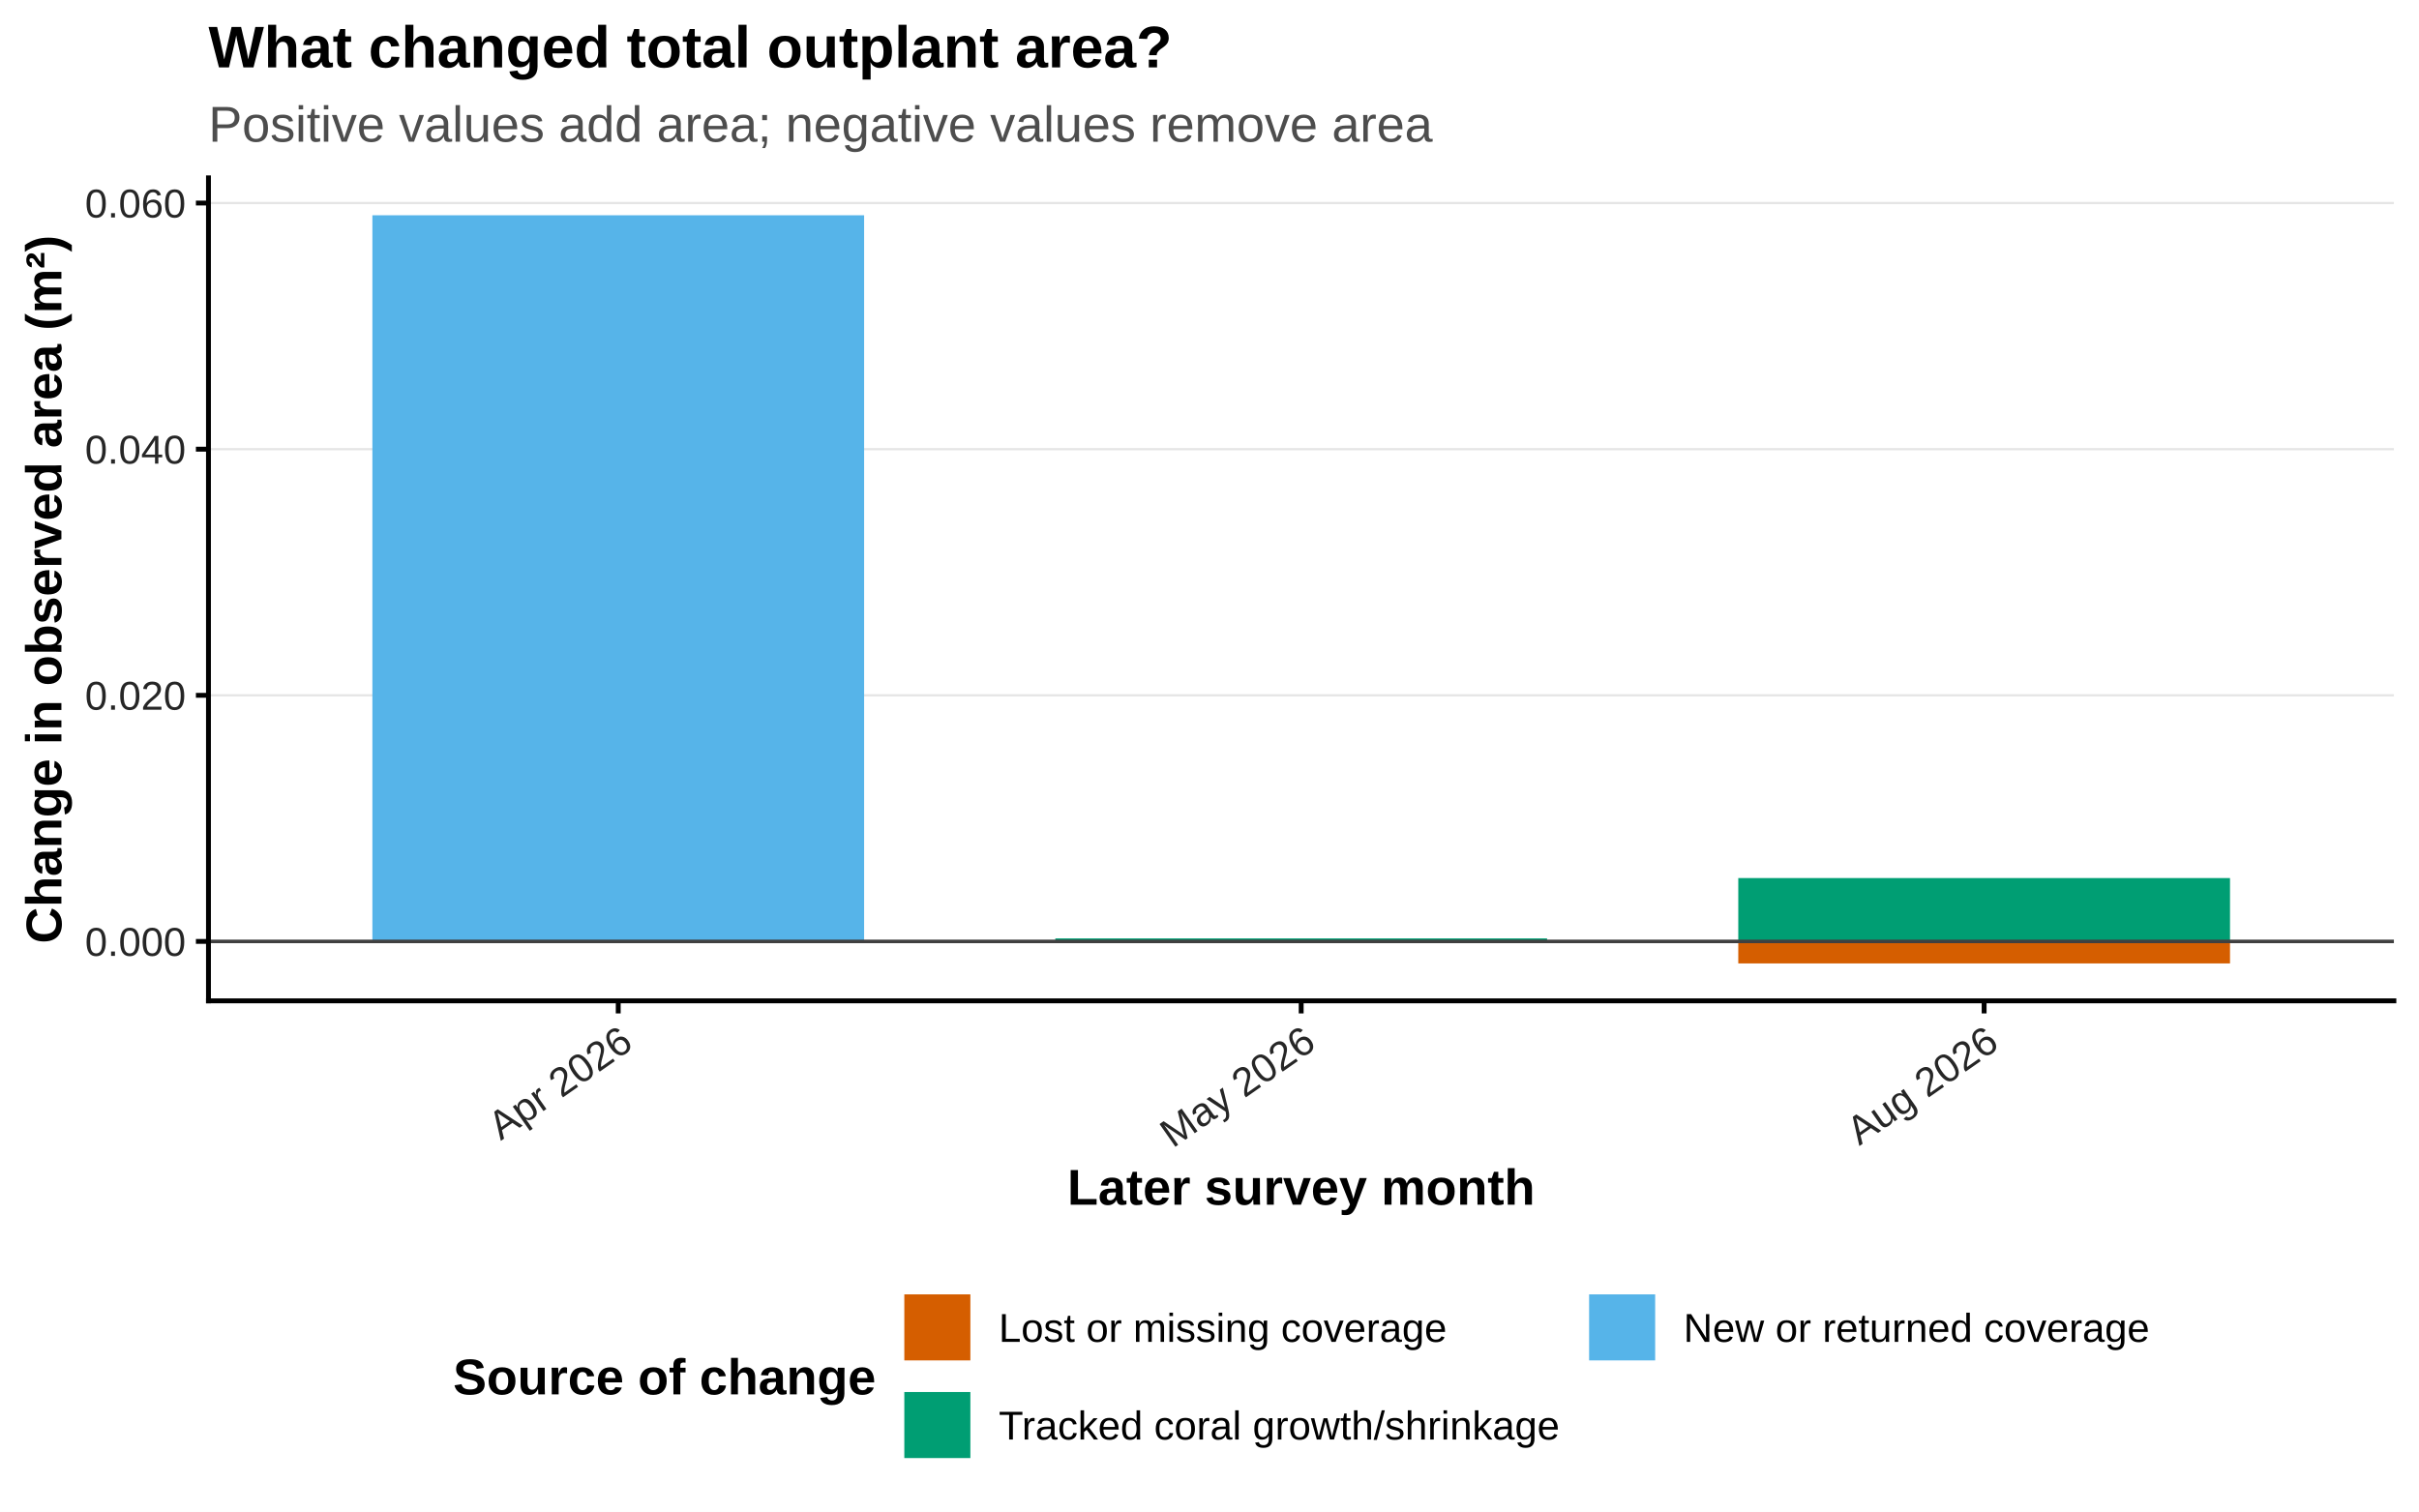
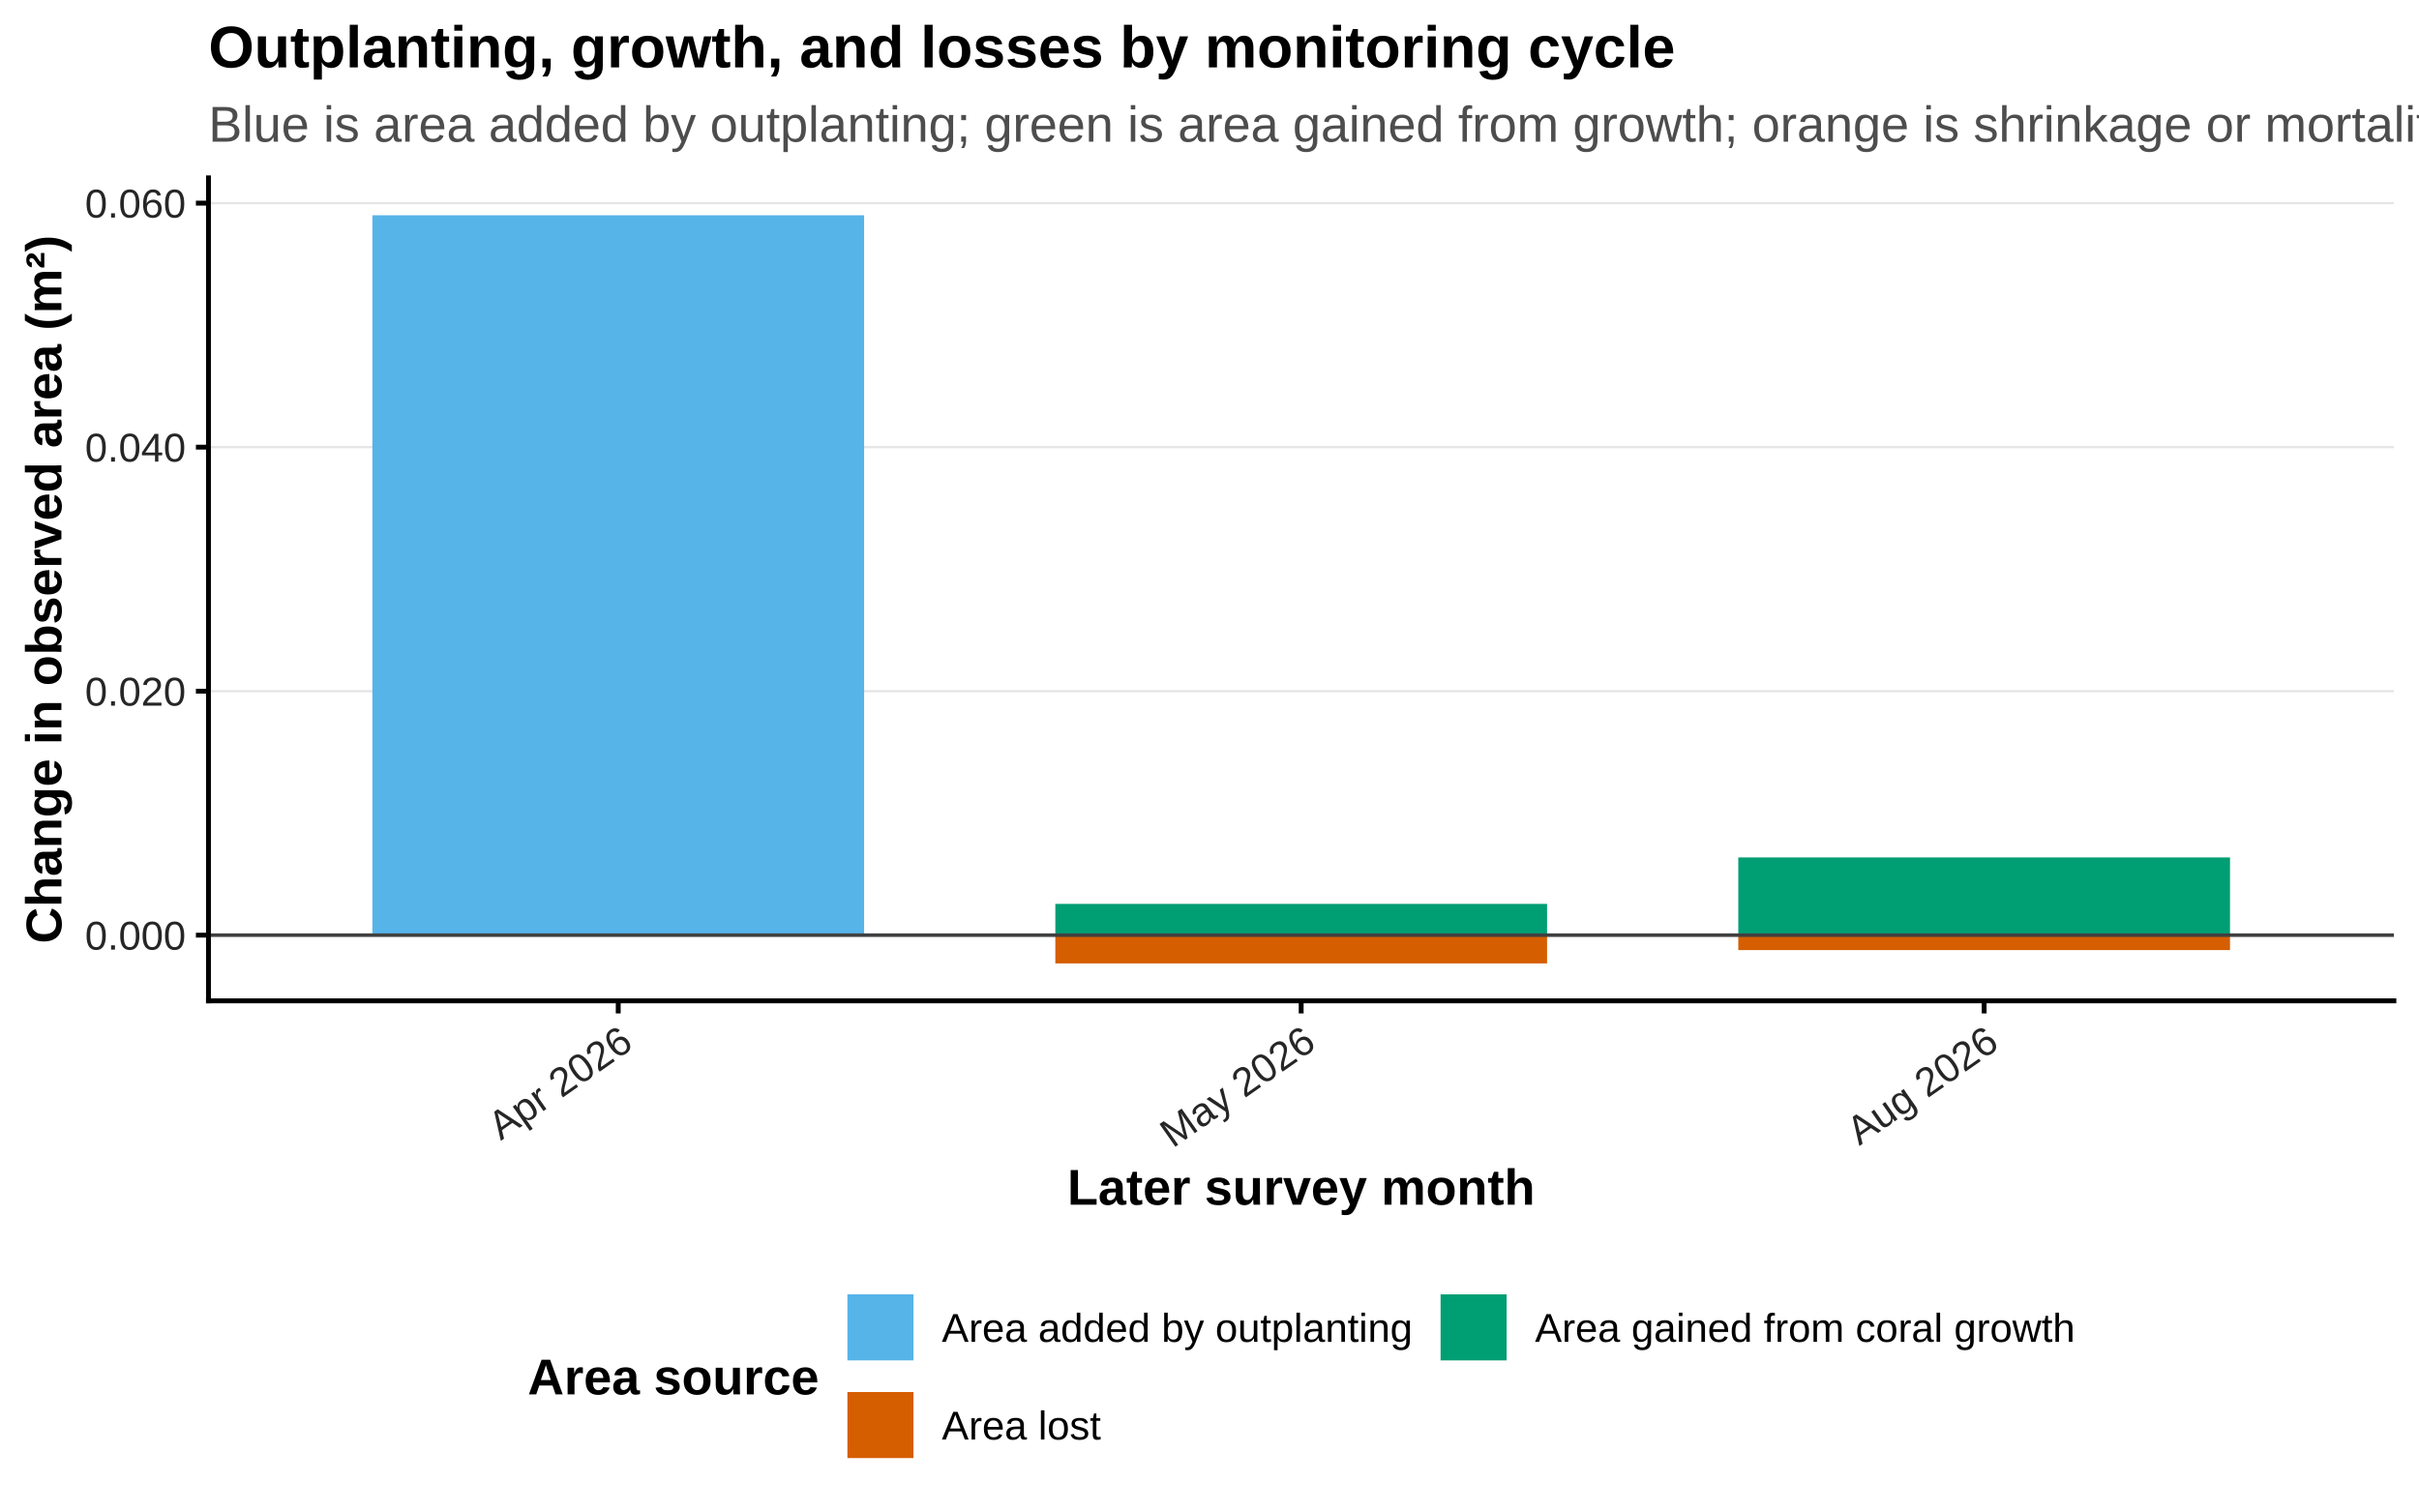
<svg xmlns="http://www.w3.org/2000/svg" class="svglite" width="576.00pt" height="360.00pt" viewBox="0 0 576.00 360.00">
  <defs>
    <style type="text/css">
    .svglite line, .svglite polyline, .svglite polygon, .svglite path, .svglite rect, .svglite circle {
      fill: none;
      stroke: #000000;
      stroke-linecap: round;
      stroke-linejoin: round;
      stroke-miterlimit: 10.00;
    }
    .svglite text {
      white-space: pre;
    }
  </style>
  </defs>
  <rect width="100%" height="100%" style="stroke: none; fill: #FFFFFF;" />
  <defs>
    <clipPath id="cpMC4wMHw1NzYuMDB8MC4wMHwzNjAuMDA=">
      <rect x="0.00" y="0.00" width="576.00" height="360.00" />
    </clipPath>
  </defs>
  <g clip-path="url(#cpMC4wMHw1NzYuMDB8MC4wMHwzNjAuMDA=)">
    <rect x="0.00" y="0.00" width="576.00" height="360.00" style="stroke-width: 1.16; stroke: #FFFFFF; fill: #FFFFFF;" />
  </g>
  <defs>
    <clipPath id="cpNDkuNjR8NTcwLjAyfDQyLjM2fDIzOC4zNw==">
      <rect x="49.64" y="42.36" width="520.38" height="196.01" />
    </clipPath>
  </defs>
  <g clip-path="url(#cpNDkuNjR8NTcwLjAyfDQyLjM2fDIzOC4zNw==)">
    <rect x="49.64" y="42.36" width="520.38" height="196.01" style="stroke-width: 1.16; stroke: none; fill: #FFFFFF;" />
-     <polyline points="49.64,224.22 570.02,224.22 " style="stroke-width: 0.53; stroke: #E5E5E5; stroke-linecap: butt;" />
-     <polyline points="49.64,165.60 570.02,165.60 " style="stroke-width: 0.53; stroke: #E5E5E5; stroke-linecap: butt;" />
-     <polyline points="49.64,106.98 570.02,106.98 " style="stroke-width: 0.53; stroke: #E5E5E5; stroke-linecap: butt;" />
-     <polyline points="49.64,48.36 570.02,48.36 " style="stroke-width: 0.53; stroke: #E5E5E5; stroke-linecap: butt;" />
-     <rect x="88.67" y="51.27" width="117.09" height="172.95" style="stroke-width: 1.16; stroke: none; stroke-linecap: butt; stroke-linejoin: miter; fill: #56B4E9;" />
-     <rect x="251.29" y="223.50" width="117.09" height="0.73" style="stroke-width: 1.16; stroke: none; stroke-linecap: butt; stroke-linejoin: miter; fill: #009E73;" />
-     <rect x="413.91" y="224.22" width="117.09" height="5.24" style="stroke-width: 1.16; stroke: none; stroke-linecap: butt; stroke-linejoin: miter; fill: #D55E00;" />
-     <rect x="413.91" y="209.13" width="117.09" height="15.09" style="stroke-width: 1.16; stroke: none; stroke-linecap: butt; stroke-linejoin: miter; fill: #009E73;" />
-     <line x1="49.64" y1="224.22" x2="570.02" y2="224.22" style="stroke-width: 0.85; stroke: #404040; stroke-linecap: butt;" />
+     <polyline points="49.64,222.73 570.02,222.73 " style="stroke-width: 0.53; stroke: #E5E5E5; stroke-linecap: butt;" />
+     <polyline points="49.64,164.62 570.02,164.62 " style="stroke-width: 0.53; stroke: #E5E5E5; stroke-linecap: butt;" />
+     <polyline points="49.64,106.50 570.02,106.50 " style="stroke-width: 0.53; stroke: #E5E5E5; stroke-linecap: butt;" />
+     <polyline points="49.64,48.38 570.02,48.38 " style="stroke-width: 0.53; stroke: #E5E5E5; stroke-linecap: butt;" />
+     <rect x="88.67" y="51.27" width="117.09" height="171.46" style="stroke-width: 1.16; stroke: none; stroke-linecap: butt; stroke-linejoin: miter; fill: #56B4E9;" />
+     <rect x="251.29" y="215.28" width="117.09" height="7.45" style="stroke-width: 1.16; stroke: none; stroke-linecap: butt; stroke-linejoin: miter; fill: #009E73;" />
+     <rect x="251.29" y="222.73" width="117.09" height="6.73" style="stroke-width: 1.16; stroke: none; stroke-linecap: butt; stroke-linejoin: miter; fill: #D55E00;" />
+     <rect x="413.91" y="204.22" width="117.09" height="18.51" style="stroke-width: 1.16; stroke: none; stroke-linecap: butt; stroke-linejoin: miter; fill: #009E73;" />
+     <rect x="413.91" y="222.73" width="117.09" height="3.55" style="stroke-width: 1.16; stroke: none; stroke-linecap: butt; stroke-linejoin: miter; fill: #D55E00;" />
+     <line x1="49.64" y1="222.73" x2="570.02" y2="222.73" style="stroke-width: 0.85; stroke: #404040; stroke-linecap: butt;" />
  </g>
  <g clip-path="url(#cpMC4wMHw1NzYuMDB8MC4wMHwzNjAuMDA=)">
    <polyline points="49.64,238.37 49.64,42.36 " style="stroke-width: 1.16; stroke-linecap: square;" />
-     <text x="44.26" y="227.66" text-anchor="end" style="font-size: 9.60px;fill: #262626; font-family: &quot;Arial&quot;;" textLength="24.00px" lengthAdjust="spacingAndGlyphs">0.000</text>
-     <text x="44.26" y="169.04" text-anchor="end" style="font-size: 9.60px;fill: #262626; font-family: &quot;Arial&quot;;" textLength="24.00px" lengthAdjust="spacingAndGlyphs">0.020</text>
-     <text x="44.26" y="110.42" text-anchor="end" style="font-size: 9.60px;fill: #262626; font-family: &quot;Arial&quot;;" textLength="24.00px" lengthAdjust="spacingAndGlyphs">0.040</text>
-     <text x="44.26" y="51.80" text-anchor="end" style="font-size: 9.60px;fill: #262626; font-family: &quot;Arial&quot;;" textLength="24.00px" lengthAdjust="spacingAndGlyphs">0.060</text>
-     <polyline points="46.65,224.22 49.64,224.22 " style="stroke-width: 1.16; stroke-linecap: butt;" />
-     <polyline points="46.65,165.60 49.64,165.60 " style="stroke-width: 1.16; stroke-linecap: butt;" />
-     <polyline points="46.65,106.98 49.64,106.98 " style="stroke-width: 1.16; stroke-linecap: butt;" />
-     <polyline points="46.65,48.36 49.64,48.36 " style="stroke-width: 1.16; stroke-linecap: butt;" />
+     <text x="44.26" y="226.18" text-anchor="end" style="font-size: 9.60px;fill: #262626; font-family: &quot;Arial&quot;;" textLength="24.00px" lengthAdjust="spacingAndGlyphs">0.000</text>
+     <text x="44.26" y="168.06" text-anchor="end" style="font-size: 9.60px;fill: #262626; font-family: &quot;Arial&quot;;" textLength="24.00px" lengthAdjust="spacingAndGlyphs">0.020</text>
+     <text x="44.26" y="109.94" text-anchor="end" style="font-size: 9.60px;fill: #262626; font-family: &quot;Arial&quot;;" textLength="24.00px" lengthAdjust="spacingAndGlyphs">0.040</text>
+     <text x="44.26" y="51.82" text-anchor="end" style="font-size: 9.60px;fill: #262626; font-family: &quot;Arial&quot;;" textLength="24.00px" lengthAdjust="spacingAndGlyphs">0.060</text>
+     <polyline points="46.65,222.73 49.64,222.73 " style="stroke-width: 1.16; stroke-linecap: butt;" />
+     <polyline points="46.65,164.62 49.64,164.62 " style="stroke-width: 1.16; stroke-linecap: butt;" />
+     <polyline points="46.65,106.50 49.64,106.50 " style="stroke-width: 1.16; stroke-linecap: butt;" />
+     <polyline points="46.65,48.38 49.64,48.38 " style="stroke-width: 1.16; stroke-linecap: butt;" />
    <polyline points="49.64,238.37 570.02,238.37 " style="stroke-width: 1.16; stroke-linecap: square;" />
    <polyline points="147.21,241.36 147.21,238.37 " style="stroke-width: 1.16; stroke-linecap: butt;" />
    <polyline points="309.83,241.36 309.83,238.37 " style="stroke-width: 1.16; stroke-linecap: butt;" />
    <polyline points="472.45,241.36 472.45,238.37 " style="stroke-width: 1.16; stroke-linecap: butt;" />
    <text transform="translate(151.16,249.39) rotate(-35)" text-anchor="end" style="font-size: 9.60px;fill: #262626; font-family: &quot;Arial&quot;;" textLength="38.94px" lengthAdjust="spacingAndGlyphs">Apr 2026</text>
    <text transform="translate(313.78,249.39) rotate(-35)" text-anchor="end" style="font-size: 9.60px;fill: #262626; font-family: &quot;Arial&quot;;" textLength="42.13px" lengthAdjust="spacingAndGlyphs">May 2026</text>
    <text transform="translate(476.40,249.39) rotate(-35)" text-anchor="end" style="font-size: 9.60px;fill: #262626; font-family: &quot;Arial&quot;;" textLength="41.08px" lengthAdjust="spacingAndGlyphs">Aug 2026</text>
    <text x="309.83" y="286.92" text-anchor="middle" style="font-size: 12.00px; font-weight: bold; font-family: &quot;Arial&quot;;" textLength="111.37px" lengthAdjust="spacingAndGlyphs">Later survey month</text>
    <text transform="translate(14.62,140.37) rotate(-90)" text-anchor="middle" style="font-size: 12.00px; font-weight: bold; font-family: &quot;Arial&quot;;" textLength="168.72px" lengthAdjust="spacingAndGlyphs">Change in observed area (m²)</text>
-     <rect x="101.91" y="301.53" width="415.85" height="52.49" style="stroke-width: 1.16; stroke: none; fill: #FFFFFF;" />
-     <text x="107.88" y="332.10" style="font-size: 12.00px; font-weight: bold; font-family: &quot;Arial&quot;;" textLength="100.69px" lengthAdjust="spacingAndGlyphs">Source of change</text>
-     <rect x="214.55" y="307.51" width="17.28" height="17.28" style="stroke-width: 1.16; stroke: none; fill: #FFFFFF;" />
-     <rect x="215.33" y="308.28" width="15.73" height="15.73" style="stroke-width: 1.16; stroke: none; stroke-linecap: butt; stroke-linejoin: miter; fill: #D55E00;" />
-     <rect x="377.61" y="307.51" width="17.28" height="17.28" style="stroke-width: 1.16; stroke: none; fill: #FFFFFF;" />
-     <rect x="378.39" y="308.28" width="15.73" height="15.73" style="stroke-width: 1.16; stroke: none; stroke-linecap: butt; stroke-linejoin: miter; fill: #56B4E9;" />
-     <rect x="214.55" y="330.76" width="17.28" height="17.28" style="stroke-width: 1.16; stroke: none; fill: #FFFFFF;" />
-     <rect x="215.33" y="331.54" width="15.73" height="15.73" style="stroke-width: 1.16; stroke: none; stroke-linecap: butt; stroke-linejoin: miter; fill: #009E73;" />
-     <text x="237.81" y="319.59" style="font-size: 9.60px; font-family: &quot;Arial&quot;;" textLength="106.63px" lengthAdjust="spacingAndGlyphs">Lost or missing coverage</text>
-     <text x="400.87" y="319.59" style="font-size: 9.60px; font-family: &quot;Arial&quot;;" textLength="110.91px" lengthAdjust="spacingAndGlyphs">New or returned coverage</text>
-     <text x="237.81" y="342.85" style="font-size: 9.60px; font-family: &quot;Arial&quot;;" textLength="133.83px" lengthAdjust="spacingAndGlyphs">Tracked coral growth/shrinkage</text>
-     <text x="49.64" y="33.74" style="font-size: 12.00px;fill: #4D4D4D; font-family: &quot;Arial&quot;;" textLength="291.48px" lengthAdjust="spacingAndGlyphs">Positive values add area; negative values remove area</text>
-     <text x="49.64" y="16.05" style="font-size: 14.00px; font-weight: bold; font-family: &quot;Arial&quot;;" textLength="229.34px" lengthAdjust="spacingAndGlyphs">What changed total outplant area?</text>
+     <rect x="119.67" y="301.53" width="380.31" height="52.49" style="stroke-width: 1.16; stroke: none; fill: #FFFFFF;" />
+     <text x="125.65" y="332.10" style="font-size: 12.00px; font-weight: bold; font-family: &quot;Arial&quot;;" textLength="69.38px" lengthAdjust="spacingAndGlyphs">Area source</text>
+     <rect x="201.01" y="307.51" width="17.28" height="17.28" style="stroke-width: 1.16; stroke: none; fill: #FFFFFF;" />
+     <rect x="201.78" y="308.28" width="15.73" height="15.73" style="stroke-width: 1.16; stroke: none; stroke-linecap: butt; stroke-linejoin: miter; fill: #56B4E9;" />
+     <rect x="342.25" y="307.51" width="17.28" height="17.28" style="stroke-width: 1.16; stroke: none; fill: #FFFFFF;" />
+     <rect x="343.02" y="308.28" width="15.73" height="15.73" style="stroke-width: 1.16; stroke: none; stroke-linecap: butt; stroke-linejoin: miter; fill: #009E73;" />
+     <rect x="201.01" y="330.76" width="17.28" height="17.28" style="stroke-width: 1.16; stroke: none; fill: #FFFFFF;" />
+     <rect x="201.78" y="331.54" width="15.73" height="15.73" style="stroke-width: 1.16; stroke: none; stroke-linecap: butt; stroke-linejoin: miter; fill: #D55E00;" />
+     <text x="224.27" y="319.59" style="font-size: 9.60px; font-family: &quot;Arial&quot;;" textLength="112.00px" lengthAdjust="spacingAndGlyphs">Area added by outplanting</text>
+     <text x="365.51" y="319.59" style="font-size: 9.60px; font-family: &quot;Arial&quot;;" textLength="128.51px" lengthAdjust="spacingAndGlyphs">Area gained from coral growth</text>
+     <text x="224.27" y="342.85" style="font-size: 9.60px; font-family: &quot;Arial&quot;;" textLength="37.86px" lengthAdjust="spacingAndGlyphs">Area lost</text>
+     <text x="49.64" y="33.74" style="font-size: 12.00px;fill: #4D4D4D; font-family: &quot;Arial&quot;;" textLength="534.95px" lengthAdjust="spacingAndGlyphs">Blue is area added by outplanting; green is area gained from growth; orange is shrinkage or mortality</text>
+     <text x="49.64" y="16.05" style="font-size: 14.00px; font-weight: bold; font-family: &quot;Arial&quot;;" textLength="349.09px" lengthAdjust="spacingAndGlyphs">Outplanting, growth, and losses by monitoring cycle</text>
  </g>
</svg>
